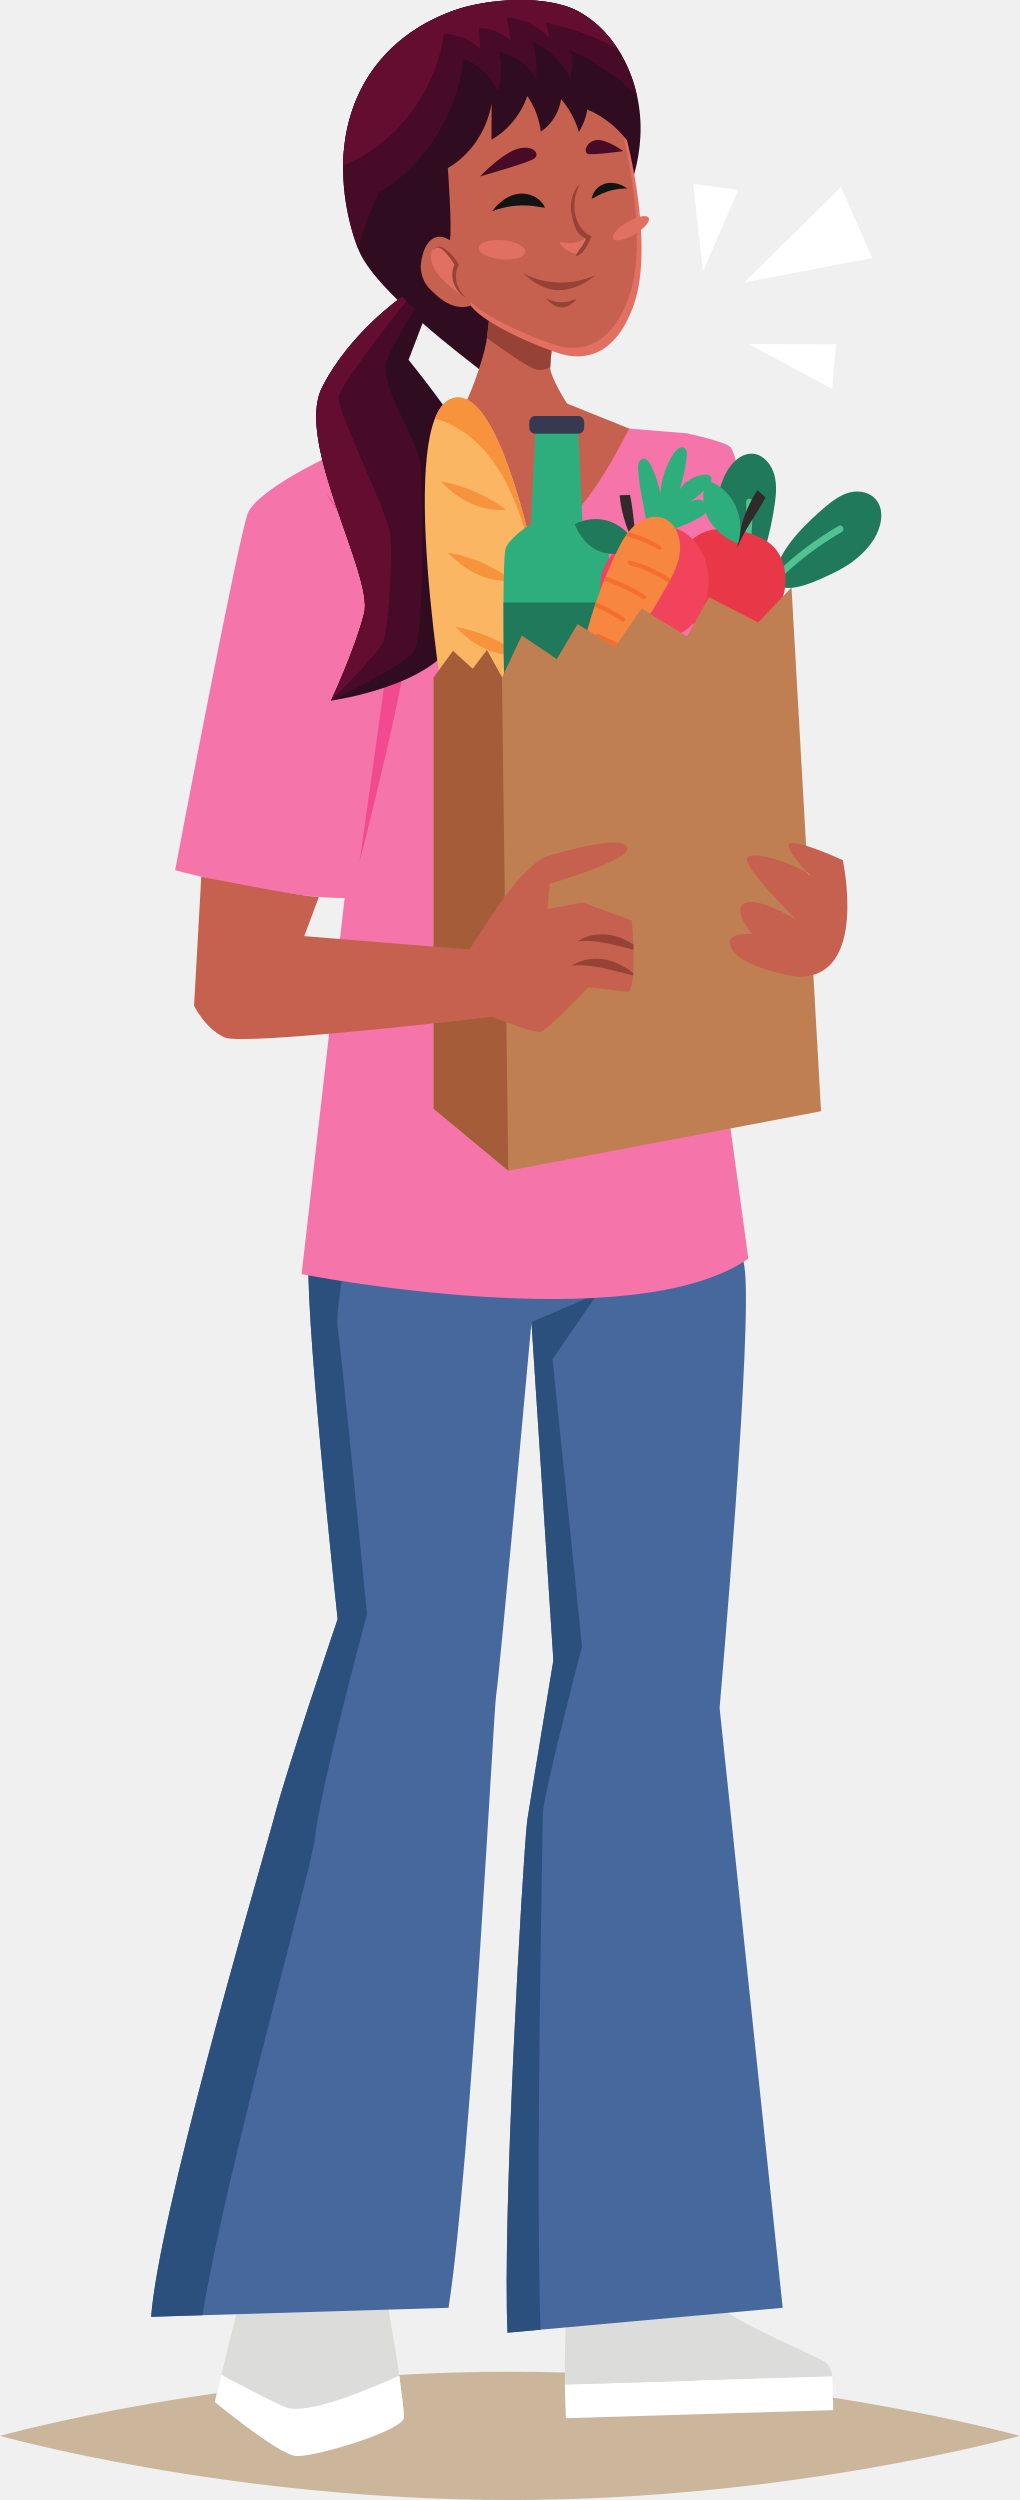
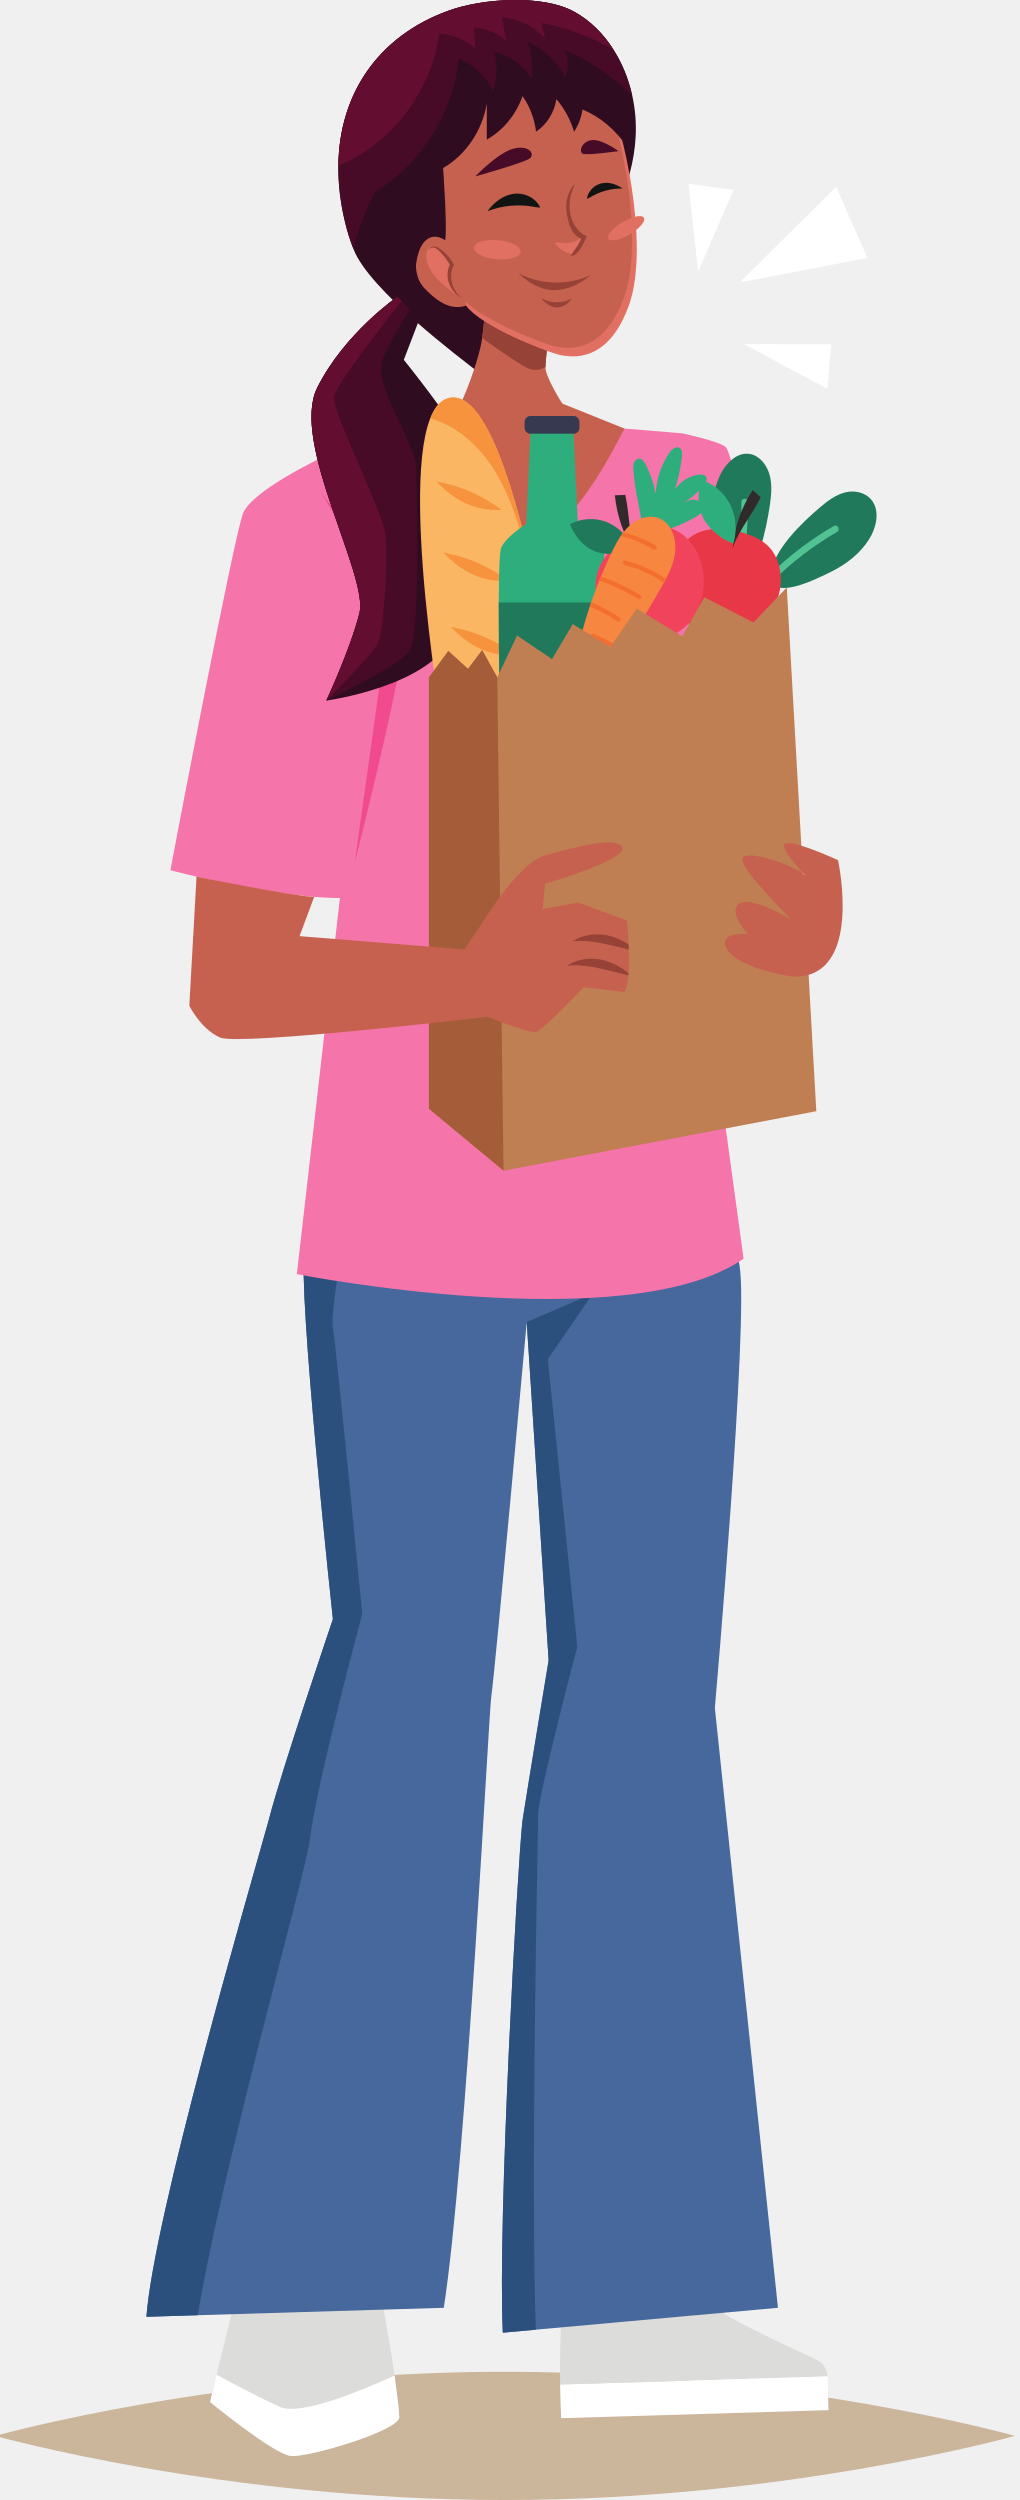
- <svg xmlns="http://www.w3.org/2000/svg" fill="none" viewBox="0 0 129 316.3">
+ <svg xmlns="http://www.w3.org/2000/svg" fill="none" viewBox="0.6 0 129 316.3">
  <path d="M129 308.188C129 308.188 100.122 316.303 64.5 316.303C28.878 316.303 0 308.188 0 308.188C0 308.188 28.878 300.073 64.5 300.073C100.122 300.073 129 308.188 129 308.188Z" fill="#CBB59B" />
  <path d="M86.921 54.826C86.921 54.826 91.748 55.854 92.429 56.586C94.261 58.553 100.741 100.586 100.741 100.586L88.984 101.428L83.689 58.935L86.921 54.826Z" fill="#F574A9" />
  <path d="M105.31 300.668L71.465 301.688C71.424 298.013 71.531 294.923 71.606 293.26C71.928 293.279 72.275 293.288 72.622 293.288C73.3 293.306 74.011 293.326 74.714 293.336C76.913 293.364 78.972 293.336 79.434 293.165C80.517 292.778 82.782 284.775 82.782 284.775V284.765L83.287 284.737L86.321 284.557C86.958 286.115 88.603 289.782 90.454 291.464C92.852 293.628 101.673 297.427 104.078 298.646C104.905 299.072 105.212 299.931 105.31 300.668Z" fill="#DCDDDA" />
  <path d="M105.426 304.93L71.597 305.95C71.531 304.477 71.49 303.04 71.465 301.688L105.31 300.668L105.426 304.93Z" fill="white" />
  <path d="M51.112 305.817C51.112 307.518 39.612 310.94 37.413 310.722C35.222 310.515 27.187 303.9 27.187 303.9C27.187 303.9 27.501 302.549 28.005 300.451C28.559 298.127 29.344 294.904 30.204 291.597C31.345 291.266 32.659 290.832 32.982 290.528C33.569 289.962 35.338 285.247 36.223 285.247C37.107 285.247 44.762 285.247 45.258 286.04C45.746 286.825 45.944 290.755 46.73 291.2C47.069 291.398 48.086 291.71 49.111 291.984C49.706 295.329 50.252 298.599 50.516 300.555C50.864 303.106 51.112 305.223 51.112 305.817Z" fill="#DCDDDA" />
  <path d="M27.184 303.903C27.184 303.903 35.223 310.512 37.415 310.726C39.608 310.936 51.116 307.526 51.116 305.819C51.116 305.221 50.867 303.106 50.516 300.555C46.771 302.268 38.751 305.66 36.105 304.551C34.31 303.797 30.895 302.008 28 300.449C27.498 302.548 27.184 303.903 27.184 303.903Z" fill="white" />
  <path d="M99.026 291.982L68.392 294.75L64.216 295.131C63.538 281.01 66.078 236.102 66.691 230.48C66.715 230.308 66.731 230.169 66.747 230.073C67.603 224.625 70.013 210.07 70.013 210.07L67.239 167.27L67.231 167.392C66.989 170.003 63.215 211.692 62.772 214.477C62.442 216.498 59.619 273.437 56.748 291.982L25.624 292.92L19.124 293.119C20.052 280.567 31.961 239.693 34.3 231.34C34.477 230.741 34.59 230.308 34.654 230.073C36.122 224.287 42.718 204.857 42.718 204.857C42.718 204.857 38.178 162.76 39.146 158.067C40.113 153.382 42.718 140.285 42.718 140.285C42.718 140.285 51.443 143.234 55.418 143.729C59.402 144.239 83.124 143.06 83.124 143.06L91.761 140.285C91.761 140.285 92.018 142.973 92.398 146.556C92.865 150.859 93.526 156.444 94.172 160.174C95.349 167.019 91.043 216.091 91.043 216.091L99.026 291.982Z" fill="#46689C" />
  <path d="M92.398 146.556C89.745 147.406 85.262 148.785 84.448 148.785C83.269 148.785 57.636 150.806 56.305 150.13C54.983 149.461 45.694 148.62 45.694 148.62C45.694 148.62 42.251 165.119 42.718 167.982C43.194 170.844 46.435 204.188 46.435 204.188C46.435 204.188 40.541 226.083 39.799 232.823C39.412 236.362 28.413 275.519 25.624 292.92L19.124 293.119C20.052 280.567 31.961 239.693 34.3 231.34C34.477 230.741 34.59 230.308 34.654 230.072C36.122 224.287 42.718 204.857 42.718 204.857C42.718 204.857 38.178 162.76 39.146 158.067C40.113 153.382 42.718 140.285 42.718 140.285C42.718 140.285 51.443 143.234 55.418 143.729C59.402 144.239 83.124 143.06 83.124 143.06L91.761 140.285C91.761 140.285 92.018 142.973 92.398 146.556Z" fill="#2C507E" />
  <path d="M73.642 208.344C73.642 208.344 68.61 227.41 68.675 229.666C68.707 230.853 67.715 274.876 68.392 294.75L64.216 295.131C63.538 281.01 66.078 236.102 66.691 230.48C66.715 230.308 66.731 230.169 66.747 230.073C67.602 224.625 70.013 210.07 70.013 210.07L67.239 167.27L75.609 163.662L69.909 171.963L73.642 208.344Z" fill="#2C507E" />
  <path d="M54.191 53.843L41.222 57.941L44.671 104.326L38.156 161.204C38.156 161.204 80.023 169.449 94.68 159.246L87.495 106.806C87.495 106.806 94.106 95.862 94.68 89.06C95.256 82.258 86.921 54.826 86.921 54.826L79.609 54.223L54.191 53.843Z" fill="#F574A9" />
  <path d="M81.02 17.327C80.674 23.582 77.585 29.402 73.529 34.026C69.465 38.64 65.696 43.263 60.737 46.803C59.124 45.493 47.315 36.749 45.323 31.51C44.895 30.425 44.541 29.307 44.267 28.162C41.243 15.713 46.299 5.313 57.402 1.332C61.668 -0.204 69.248 -0.724 73.239 1.48C77.069 3.595 79.61 7.656 80.593 12.096C80.972 13.814 81.117 15.584 81.02 17.327Z" fill="#300C21" />
  <path d="M79.61 54.223L71.267 50.871L70.145 50.141L69.528 50.165L61.126 50.5L60.446 50.527L59.446 51.083L54.191 53.843C56.935 58.451 63.137 67.919 67.88 67.727C72.481 67.54 77.005 59.272 79.61 54.223Z" fill="#C7614F" />
  <path d="M58.556 51.576C58.556 51.576 67.453 53.511 68.777 52.899C70.102 52.295 71.919 51.297 71.919 51.297C71.621 50.94 69.566 47.593 69.612 46.458C69.72 43.838 70.438 40.157 70.438 40.157L62.169 37.582C62.169 37.582 61.949 40.102 61.602 42.775C61.253 45.484 59.053 51.137 58.556 51.576Z" fill="#C7614F" />
  <path d="M61.603 42.771C63.921 44.446 66.765 46.423 67.677 46.704C68.422 46.931 69.098 46.734 69.609 46.458C69.721 43.836 70.44 40.158 70.44 40.158L62.171 37.583C62.171 37.583 61.947 40.107 61.603 42.771Z" fill="#974237" />
  <path d="M56.552 13.301C60.757 7.571 68.155 5.521 74.194 8.853C75.582 9.619 76.704 10.512 77.238 11.534C79.372 15.62 82.85 30.893 80.224 38.463C77.596 46.035 72.873 45.269 71.183 44.838C69.492 44.406 61.503 41.315 59.566 38.666C57.629 36.017 53.092 22.053 53.786 18.314C54.017 17.065 55.148 15.214 56.552 13.301Z" fill="#E27062" />
  <path d="M55.967 12.218C60.172 6.488 67.57 4.439 73.609 7.77C74.998 8.536 76.12 9.429 76.653 10.451C78.787 14.537 82.265 29.81 79.638 37.381C77.011 44.952 72.287 44.187 70.597 43.755C68.908 43.322 60.918 40.232 58.981 37.583C57.045 34.934 52.507 20.971 53.201 17.231C53.433 15.982 54.563 14.132 55.967 12.218Z" fill="#C7614F" />
  <path d="M71.859 30.749C71.498 30.707 71.123 30.6 70.781 30.731C71.328 31.5 72.165 32.021 73.056 32.149L73.263 32.146L73.471 31.995C73.856 31.591 74.165 31.105 74.376 30.574C74.42 30.466 74.459 30.353 74.458 30.236C74.454 29.849 74.238 29.991 74.056 30.131C73.844 30.293 73.612 30.425 73.37 30.527C72.892 30.727 72.369 30.808 71.859 30.749Z" fill="#E27062" />
  <path d="M73.08 31.92C73.243 31.665 73.437 31.434 73.605 31.183C73.812 30.873 73.998 30.546 74.145 30.197C72.85 29.672 72.576 28.425 72.306 27.002C72.184 26.359 72.204 25.688 72.365 25.056C72.448 24.723 72.57 24.402 72.726 24.102C72.805 23.949 72.893 23.802 72.989 23.66C73.083 23.522 73.192 23.43 73.32 23.33C73.271 23.432 73.247 23.541 73.205 23.644C73.096 23.912 72.975 24.167 72.893 24.447C72.81 24.727 72.75 25.016 72.712 25.308C72.638 25.89 72.653 26.488 72.765 27.064C72.875 27.63 73.081 28.175 73.392 28.647C73.747 29.187 74.269 29.676 74.853 29.89C74.859 29.892 74.315 31.039 74.258 31.136C74.111 31.386 73.943 31.622 73.752 31.835C73.566 32.044 73.353 32.291 73.08 32.352C72.995 32.37 72.903 32.373 72.822 32.339L72.925 32.191L72.964 32.122L73.08 31.92Z" fill="#974237" />
  <path d="M66.161 34.565C69.006 36.061 72.461 36.144 75.364 34.784C73.971 35.951 72.397 36.731 70.632 36.71C68.866 36.689 67.529 35.766 66.161 34.565Z" fill="#974237" />
  <path d="M69.043 37.706C70.234 38.401 71.743 38.422 72.95 37.76C72.511 38.428 71.872 38.867 71.112 38.906C70.353 38.946 69.539 38.325 69.043 37.706Z" fill="#974237" />
  <path d="M58.45 31.04C58.023 30.847 55.771 28 54.382 29.891C52.993 31.782 52.746 34.79 54.225 36.383C55.575 37.837 57.431 39.384 59.566 38.666L58.45 31.04Z" fill="#C7614F" />
  <path d="M54.542 32.167C54.477 32.571 54.558 32.98 54.695 33.365C55.279 34.999 56.809 36.172 58.272 37.258C57.804 36.479 57.596 35.576 57.629 34.681C57.641 34.369 57.681 34.059 57.665 33.747C57.602 32.496 54.93 29.782 54.542 32.167Z" fill="#E27062" />
  <path d="M58.999 37.685L58.917 37.639C58.864 37.608 58.78 37.567 58.683 37.501C58.488 37.371 58.217 37.16 57.954 36.838C57.692 36.516 57.447 36.08 57.311 35.552C57.186 35.026 57.169 34.404 57.383 33.789L57.472 33.563L57.496 33.507L57.499 33.501L57.499 33.503L57.5 33.502H57.501L57.496 33.493L57.471 33.448L57.418 33.355L57.31 33.176C57.164 32.941 57.008 32.722 56.849 32.518C56.69 32.316 56.528 32.13 56.367 31.961C56.206 31.792 56.051 31.636 55.899 31.521C55.748 31.406 55.584 31.336 55.435 31.324C55.285 31.315 55.147 31.364 55.055 31.423C54.963 31.485 54.914 31.558 54.895 31.613L54.875 31.697L54.874 31.609C54.881 31.549 54.914 31.459 55.005 31.372C55.095 31.286 55.239 31.202 55.435 31.183C55.632 31.167 55.848 31.229 56.044 31.338C56.242 31.448 56.422 31.589 56.613 31.746C56.802 31.903 56.995 32.083 57.182 32.284C57.369 32.486 57.551 32.709 57.718 32.953L57.841 33.139L57.901 33.235L57.98 33.372L58.035 33.468L57.993 33.57L57.931 33.716L57.855 33.912C57.668 34.446 57.652 34.992 57.721 35.477C57.8 35.961 57.969 36.385 58.164 36.716C58.36 37.048 58.575 37.29 58.735 37.449L58.929 37.623L58.999 37.685Z" fill="#974237" />
  <path d="M78.851 19.122C78.851 19.122 76.705 17.528 75.423 17.733C74.14 17.939 73.814 19.233 74.334 19.457C74.855 19.68 78.851 19.122 78.851 19.122Z" fill="#470A27" />
  <path d="M60.737 22.316C60.737 22.316 63.571 19.336 65.552 18.813C67.532 18.29 68.342 19.505 67.615 20.051C66.888 20.597 60.737 22.316 60.737 22.316Z" fill="#470A27" />
  <path d="M66.464 31.846C66.416 32.51 65.054 32.936 63.424 32.798C61.794 32.659 60.511 32.01 60.56 31.345C60.609 30.68 61.97 30.254 63.6 30.393C65.231 30.532 66.513 31.182 66.464 31.846Z" fill="#E27062" />
  <path d="M82.079 27.571C82.301 28.015 81.472 28.959 80.227 29.679C78.983 30.398 77.793 30.621 77.572 30.177C77.349 29.733 78.179 28.789 79.423 28.069C80.668 27.349 81.858 27.126 82.079 27.571Z" fill="#E27062" />
  <path d="M53.225 33.642C50.802 30.183 48.518 25.735 47.842 21.464C47.168 17.193 47.849 12.574 50.222 9.073C52.372 5.901 55.726 3.869 59.218 2.726C64.197 1.098 69.874 1.207 74.308 4.139C78.741 7.069 81.481 13.194 79.866 18.515C78.489 16.422 76.528 14.778 74.304 13.854C74.144 14.864 73.776 15.836 73.234 16.68C72.78 15.146 72.008 13.722 70.991 12.541C70.741 14.227 69.775 15.774 68.419 16.66C68.226 15.034 67.632 13.467 66.713 12.16C65.898 14.507 64.253 16.506 62.187 17.663C62.19 16.14 62.191 14.618 62.193 13.095C61.618 16.524 59.52 19.62 56.661 21.26C56.661 21.26 57.222 29.066 56.917 30.406C56.917 30.406 55.675 29.406 54.519 30.367C53.365 31.327 53.225 33.642 53.225 33.642Z" fill="#300C21" />
  <path d="M65.592 24.517C64.273 24.696 63.105 25.587 62.284 26.713C64.189 25.979 66.345 25.789 68.332 26.206L68.963 26.268C68.361 24.992 66.912 24.339 65.592 24.517Z" fill="#121414" />
  <path d="M76.72 23.192C77.63 22.993 78.589 23.302 79.366 23.85C77.953 23.823 76.487 24.215 75.258 24.968L74.853 25.161C74.987 24.172 75.81 23.39 76.72 23.192Z" fill="#121414" />
  <path d="M72.126 6.363C72.529 7.448 72.529 8.696 72.119 9.772C71.078 7.768 69.385 6.172 67.409 5.331C67.812 6.823 67.965 8.393 67.869 9.945C66.772 8.219 65.039 6.987 63.136 6.563C63.53 8.193 63.49 9.937 63.014 11.533C62.087 9.65 60.506 8.15 58.652 7.387C57.983 14.274 53.685 20.971 48.032 24.276C46.831 26.54 45.912 28.977 45.323 31.51C44.895 30.425 44.541 29.307 44.267 28.162C43.654 25.655 43.38 23.235 43.412 20.927C43.525 11.785 48.532 4.516 57.402 1.332C61.668 -0.204 69.248 -0.724 73.239 1.48C75.271 2.606 76.948 4.273 78.198 6.267C79.327 8.02 80.134 10.015 80.593 12.096C78.117 9.659 75.239 7.698 72.126 6.363Z" fill="#470A27" />
  <path d="M69.562 4.905C68.159 3.31 66.167 2.33 64.127 2.225C64.296 3.205 64.466 4.185 64.635 5.165C63.506 4.151 62.047 3.553 60.571 3.518C60.627 4.403 60.684 5.287 60.74 6.172C59.474 5.01 57.837 4.324 56.168 4.264C55.128 11.741 49.984 18.325 43.412 20.927C43.525 11.785 48.532 4.516 57.402 1.332C61.668 -0.204 69.247 -0.724 73.239 1.48C75.271 2.606 76.948 4.273 78.198 6.267C75.359 4.637 72.272 3.5 69.102 2.911C69.255 3.578 69.409 4.238 69.562 4.905Z" fill="#630D30" />
  <path d="M41.222 57.941C41.222 57.941 32.504 62.057 31.354 64.944C30.204 67.83 22.54 108.046 22.157 110.095C22.157 110.095 41.892 115.444 48.79 112.971L49.748 89.885L41.222 57.941Z" fill="#F574A9" />
  <path d="M41.222 62.315C41.222 62.315 49.94 76.229 49.748 78.238C49.557 80.249 45.486 109.096 45.486 109.096C45.486 109.096 52.718 80.867 51.856 77.93C50.994 74.992 41.222 62.315 41.222 62.315Z" fill="#F14A8F" />
  <path d="M57.714 80.709C54.762 86.73 42.546 88.55 41.901 88.638L41.877 88.647C41.877 88.647 44.844 82.357 46.07 77.612C47.296 72.876 37.28 55.97 40.732 49.065C44.175 42.16 50.867 37.546 50.867 37.546L51.424 38.083L52.287 38.908L52.472 39.08L53.714 40.243L51.69 45.525C51.69 45.525 57.875 53.194 58.495 55.181C59.116 57.167 60.754 74.525 57.714 80.709Z" fill="#300C21" />
  <path d="M52.335 82.462C50.835 84.361 42.425 88.386 41.901 88.638L41.877 88.647C41.877 88.647 44.844 82.357 46.07 77.612C47.296 72.876 37.28 55.97 40.732 49.065C44.175 42.16 50.868 37.546 50.868 37.546L51.424 38.083L52.287 38.908L52.472 39.08C51.496 40.781 49.666 43.713 48.965 45.525C47.723 48.761 53.279 56.066 53.279 59.318C53.279 62.571 53.883 80.502 52.335 82.462Z" fill="#470A27" />
  <path d="M49.352 67.516C49.73 70.404 49.166 79.677 48.489 81.221C47.82 82.765 41.877 88.647 41.877 88.647C41.877 88.647 44.844 82.357 46.07 77.612C47.296 72.876 37.28 55.97 40.732 49.065C44.175 42.16 50.868 37.546 50.868 37.546L51.424 38.083C48.328 41.926 42.965 48.987 42.836 50.228C42.643 52.058 48.965 64.627 49.352 67.516Z" fill="#630D30" />
  <path d="M72.307 97.4L57.609 98.368C57.609 98.368 51.047 63.072 55.027 52.954C55.624 51.425 56.465 50.475 57.609 50.303C62.102 49.633 65.871 62.194 68.461 74.512C70.901 86.069 72.307 97.4 72.307 97.4Z" fill="#FAB663" />
  <path d="M64.047 64.509C61.602 62.665 58.763 61.429 55.814 60.925C58.136 63.377 60.796 64.681 64.047 64.509Z" fill="#F7923D" />
  <path d="M64.925 73.503C62.48 71.659 59.642 70.423 56.693 69.918C59.015 72.371 61.675 73.675 64.925 73.503Z" fill="#F7923D" />
  <path d="M65.879 82.904C63.434 81.06 60.595 79.823 57.646 79.318C59.968 81.771 62.628 83.075 65.879 82.904Z" fill="#F7923D" />
  <path d="M68.461 74.512C68.083 73.154 67.729 71.787 67.368 70.43C66.283 66.412 65.055 62.348 62.792 58.946C60.89 56.104 58.148 53.76 55.027 52.954C55.624 51.425 56.465 50.474 57.609 50.303C62.102 49.633 65.871 62.194 68.461 74.512Z" fill="#F7923D" />
  <path d="M77.081 87.653C77.026 90.758 76.965 93.572 76.923 95.439C76.892 96.735 76.102 97.763 75.135 97.763H65.75C64.783 97.763 63.992 96.735 63.962 95.439C63.919 93.572 63.858 90.758 63.803 87.653C63.736 83.869 63.688 79.662 63.7 76.221C63.718 72.527 63.803 69.73 64.016 69.274C64.734 67.781 67.179 66.29 67.179 66.29L67.757 53.823H73.122L73.705 66.29C73.705 66.29 76.15 67.781 76.868 69.274C77.081 69.73 77.166 72.527 77.178 76.221C77.197 79.662 77.148 83.869 77.081 87.653Z" fill="#2EAE7D" />
  <path d="M73.19 54.87H67.694C67.293 54.87 66.969 54.521 66.969 54.09V53.417C66.969 52.985 67.293 52.636 67.694 52.636H73.19C73.59 52.636 73.915 52.985 73.915 53.417V54.09C73.915 54.521 73.59 54.87 73.19 54.87Z" fill="#363950" />
  <path d="M77.081 87.653H63.803C63.736 83.869 63.688 79.662 63.7 76.221H77.178C77.197 79.662 77.148 83.869 77.081 87.653Z" fill="#20795A" />
  <path d="M97.987 64.015C98.189 62.703 98.318 61.334 97.963 60.061C97.608 58.785 96.666 57.621 95.442 57.428C93.845 57.178 92.42 58.607 91.689 60.155C90.757 62.129 90.518 64.414 90.667 66.623C90.803 68.624 91.186 75.622 93.868 74.079C96.455 72.591 97.563 66.772 97.987 64.015Z" fill="#20795A" />
  <path d="M91.63 81.269L92.498 81.168C92.638 80.611 94.056 74.442 94.178 73.875C94.895 70.486 95.246 67.004 95.213 63.518C95.211 62.959 94.4 62.952 94.407 63.51C94.439 67.148 94.054 70.767 93.26 74.286C93.155 74.747 91.753 80.811 91.63 81.269Z" fill="#51C292" />
  <path d="M104.371 64.168C105.342 63.345 106.394 62.563 107.602 62.282C108.811 62.002 110.215 62.327 110.962 63.387C111.938 64.771 111.461 66.804 110.554 68.239C109.396 70.069 107.651 71.397 105.78 72.323C104.084 73.161 98.203 76.176 98.165 72.904C98.128 69.75 102.331 65.898 104.371 64.168Z" fill="#20795A" />
  <path d="M92.792 81.349L92.867 81.339L94.024 81.196L94.053 81.19C94.559 80.632 97.762 74.104 98.287 73.585C100.772 71.133 103.533 69.023 106.505 67.3C106.964 67.031 106.572 66.276 106.111 66.537C103.262 68.19 100.595 70.197 98.186 72.513C97.245 73.412 93.652 80.359 92.792 81.349Z" fill="#51C292" />
  <path d="M94.871 67.489C95.991 67.851 97.109 68.355 97.936 69.245C99.052 70.447 99.499 72.245 99.363 73.937C99.073 77.526 96.082 80.632 92.738 80.817C89.578 80.993 86.264 78.345 85.25 75.13C84.371 72.345 86.433 68.508 88.819 67.444C90.732 66.59 92.937 66.865 94.871 67.489Z" fill="#E83847" />
  <path d="M93.293 69.31C93.534 66.698 94.416 64.158 95.825 62.015C96.183 62.291 96.494 62.631 96.852 62.907C95.776 65.085 94.13 67.014 93.293 69.31Z" fill="#312A2A" />
  <path d="M93.389 68.768C93.883 67.145 93.727 65.307 92.966 63.807C92.206 62.308 90.853 61.171 89.317 60.739C88.844 62.305 88.836 64.014 89.543 65.475C90.251 66.935 91.925 68.289 93.389 68.768Z" fill="#2EAE7D" />
  <path d="M81.029 67.463C82.094 66.94 83.243 66.526 84.41 66.608C85.987 66.721 87.424 67.754 88.358 69.124C90.341 72.028 89.996 76.486 87.595 78.996C85.326 81.37 81.212 81.73 78.478 80.031C76.112 78.561 75.311 74.213 76.452 71.721C77.366 69.722 79.193 68.365 81.029 67.463Z" fill="#F1435B" />
  <path d="M80.959 69.95C79.54 67.816 78.645 65.281 78.392 62.67C78.83 62.625 79.273 62.658 79.711 62.613C80.237 65.013 80.182 67.63 80.959 69.95Z" fill="#312A2A" />
  <path d="M80.701 69.475C80.077 67.904 78.832 66.634 77.341 66.046C75.85 65.458 74.136 65.563 72.717 66.328C73.321 67.841 74.364 69.131 75.79 69.727C77.217 70.323 79.305 70.153 80.701 69.475Z" fill="#20795A" />
  <path d="M80.744 59.56C80.717 59.242 80.697 58.912 80.794 58.61C80.891 58.308 81.136 58.038 81.434 58.028C81.822 58.014 82.102 58.411 82.292 58.776C82.896 59.932 83.323 61.194 83.555 62.496C83.65 60.636 84.257 58.811 85.28 57.309C85.612 56.822 86.244 56.337 86.668 56.731C86.926 56.97 86.918 57.395 86.88 57.758C86.729 59.171 86.431 60.566 85.995 61.908C86.735 60.861 87.892 60.17 89.109 60.047C89.437 60.013 89.842 60.068 89.976 60.392C90.098 60.692 89.908 61.028 89.715 61.282C88.949 62.285 87.988 63.116 86.911 63.704C87.412 63.438 87.946 63.166 88.502 63.221C89.058 63.274 89.615 63.797 89.524 64.39C89.454 64.853 89.044 65.156 88.662 65.382C87.487 66.076 83.535 68.043 82.304 66.928C81.721 66.401 81.518 64.366 81.35 63.593C81.061 62.266 80.858 60.917 80.744 59.56Z" fill="#2EAE7D" />
  <path d="M86.031 69.738C85.914 70.98 85.43 72.142 84.856 73.242C84.773 73.403 84.68 73.57 84.589 73.727C84.529 73.847 84.465 73.957 84.402 74.072C82.9 76.761 81.226 79.506 79.357 82.048C79.25 82.195 79.14 82.344 79.027 82.488C77.885 84.018 76.666 85.468 75.371 86.787C73.521 88.671 72.593 87.695 73.021 85.328C73.174 84.486 73.343 83.647 73.538 82.81C73.573 82.628 73.617 82.442 73.657 82.258C74.093 80.39 74.614 78.538 75.217 76.72C75.278 76.544 75.338 76.37 75.399 76.194C75.717 75.269 76.056 74.351 76.417 73.449C76.484 73.276 76.554 73.109 76.628 72.94C77.042 71.927 77.486 70.93 77.952 69.948C78.302 69.216 78.683 68.476 79.134 67.812C79.249 67.642 79.366 67.478 79.488 67.329C79.762 66.975 80.065 66.65 80.401 66.365C81.499 65.45 83.066 65.033 84.299 65.719C85.598 66.437 86.173 68.178 86.031 69.738Z" fill="#F68640" />
  <path d="M75.251 83.567C74.683 83.317 74.107 83.065 73.537 82.81C73.573 82.628 73.617 82.442 73.657 82.258C74.253 82.519 74.849 82.781 75.444 83.043C75.753 83.187 75.562 83.704 75.251 83.567Z" fill="#F46F2E" />
  <path d="M79.357 82.048C79.25 82.195 79.139 82.344 79.027 82.488C77.884 81.846 76.712 81.258 75.519 80.731C75.207 80.594 75.401 80.069 75.712 80.205C76.954 80.754 78.171 81.37 79.357 82.048Z" fill="#F46F2E" />
  <path d="M78.713 78.605C77.602 77.868 76.43 77.239 75.216 76.72C75.277 76.544 75.338 76.37 75.399 76.194C76.657 76.728 77.87 77.388 79.023 78.156C79.311 78.346 79.001 78.797 78.713 78.605Z" fill="#F46F2E" />
  <path d="M81.319 75.765C79.767 74.802 78.121 74.027 76.417 73.449C76.484 73.276 76.554 73.108 76.628 72.94C78.367 73.532 80.044 74.325 81.633 75.312C81.921 75.49 81.607 75.942 81.319 75.765Z" fill="#F46F2E" />
  <path d="M84.856 73.242C84.773 73.403 84.68 73.57 84.588 73.727C83.066 72.692 81.395 71.927 79.635 71.479C79.316 71.394 79.37 70.836 79.701 70.921C81.526 71.389 83.268 72.175 84.856 73.242Z" fill="#F46F2E" />
  <path d="M83.641 69.454C83.545 69.585 83.396 69.586 83.272 69.516C81.978 68.741 80.582 68.161 79.134 67.812C79.248 67.642 79.365 67.478 79.488 67.329C80.916 67.705 82.293 68.288 83.584 69.059C83.706 69.137 83.716 69.345 83.641 69.454Z" fill="#F46F2E" />
  <path d="M54.872 140.285L64.308 148.115L103.879 140.589L100.142 74.323L95.926 78.754L89.699 75.559L86.921 80.507L81.166 77.002L77.819 81.847L73.065 78.96L70.441 83.392L66.022 80.403L63.512 85.706L61.603 82.258L59.808 84.629L57.317 82.361L54.872 85.706V140.285Z" fill="#C07E53" />
  <path d="M64.308 148.115L54.872 140.285V85.706L57.317 82.361L59.808 84.629L61.603 82.258L63.512 85.706L64.308 148.115Z" fill="#A55D39" />
  <path d="M79.353 107.248C79.924 108.803 69.557 111.813 69.557 111.813L69.268 115.008L73.71 114.187L79.931 116.455C79.931 116.455 80.063 117.822 80.133 119.506C80.144 119.716 80.148 119.93 80.156 120.148C80.187 121.153 80.186 122.223 80.117 123.15C80.114 123.239 80.105 123.33 80.1 123.418C80.056 123.879 79.995 124.298 79.913 124.646C79.819 125.032 79.697 125.328 79.535 125.503L74.446 124.907C74.446 124.907 69.429 130.248 68.395 130.557C67.985 130.678 66.197 130.109 64.192 129.38C63.23 129.028 59.499 127.629 58.564 127.262L57.91 122.324L61.345 117.177C61.729 116.553 62.255 115.738 62.868 114.85L62.866 114.848C63.167 114.412 63.491 113.959 63.828 113.503C65.052 111.851 66.479 110.17 67.84 109.141C68.415 108.702 68.979 108.384 69.511 108.238C73.175 107.218 78.783 105.695 79.353 107.248Z" fill="#C7614F" />
  <path d="M80.117 123.15C80.114 123.239 80.105 123.33 80.1 123.418C79.893 123.363 79.623 123.289 79.296 123.201C78.554 123.007 77.549 122.761 76.457 122.519C75.363 122.286 74.363 122.146 73.6 122.132C73.408 122.131 73.234 122.131 73.079 122.129C72.925 122.143 72.792 122.152 72.683 122.164C72.46 122.178 72.331 122.186 72.331 122.186C72.331 122.186 72.441 122.115 72.651 121.997C72.754 121.938 72.885 121.866 73.036 121.788C73.192 121.727 73.368 121.659 73.572 121.588C74.37 121.316 75.554 121.178 76.755 121.435C77.951 121.701 78.91 122.236 79.544 122.692C79.778 122.862 79.968 123.018 80.117 123.15Z" fill="#974237" />
  <path d="M80.133 119.506C80.144 119.716 80.148 119.93 80.156 120.148L80.026 120.116C79.284 119.921 78.278 119.675 77.188 119.435C76.092 119.2 75.092 119.06 74.331 119.047C74.138 119.046 73.966 119.043 73.814 119.044C73.657 119.056 73.524 119.068 73.415 119.075C73.19 119.092 73.065 119.101 73.065 119.101C73.065 119.101 73.173 119.033 73.381 118.912C73.485 118.855 73.614 118.781 73.767 118.704C73.921 118.641 74.102 118.572 74.301 118.502C75.105 118.23 76.288 118.092 77.487 118.351C78.597 118.594 79.504 119.073 80.133 119.506Z" fill="#974237" />
  <path d="M62.227 128.649C62.227 128.649 30.875 132.346 28.432 131.264C25.989 130.182 24.552 127.244 24.552 127.244L25.464 110.92C25.464 110.92 38.186 113.484 40.35 113.47L38.496 118.44L59.567 120.148L62.227 128.649Z" fill="#C7614F" />
  <path d="M99.795 106.904C99.594 108.031 103.63 111.867 102.404 110.692C101.178 109.518 95.105 107.418 94.531 108.556C93.959 109.695 100.739 116.352 100.739 116.352C100.739 116.352 94.39 112.493 93.695 114.918C93.468 115.711 94.164 116.911 95.197 118.167C93.454 118.099 92.034 118.387 92.376 119.606C93.182 122.476 100.891 123.572 100.891 123.572C109.926 123.835 106.625 108.824 106.625 108.824C106.625 108.824 99.994 105.775 99.795 106.904Z" fill="#C7614F" />
  <path d="M94.175 35.732L106.392 23.655L110.346 32.633L94.175 35.732Z" fill="white" />
  <path d="M88.932 34.387L87.705 23.252L93.399 24.042L88.932 34.387Z" fill="white" />
  <path d="M94.706 43.536L105.771 43.556L105.277 49.196L94.706 43.536Z" fill="white" />
</svg>
